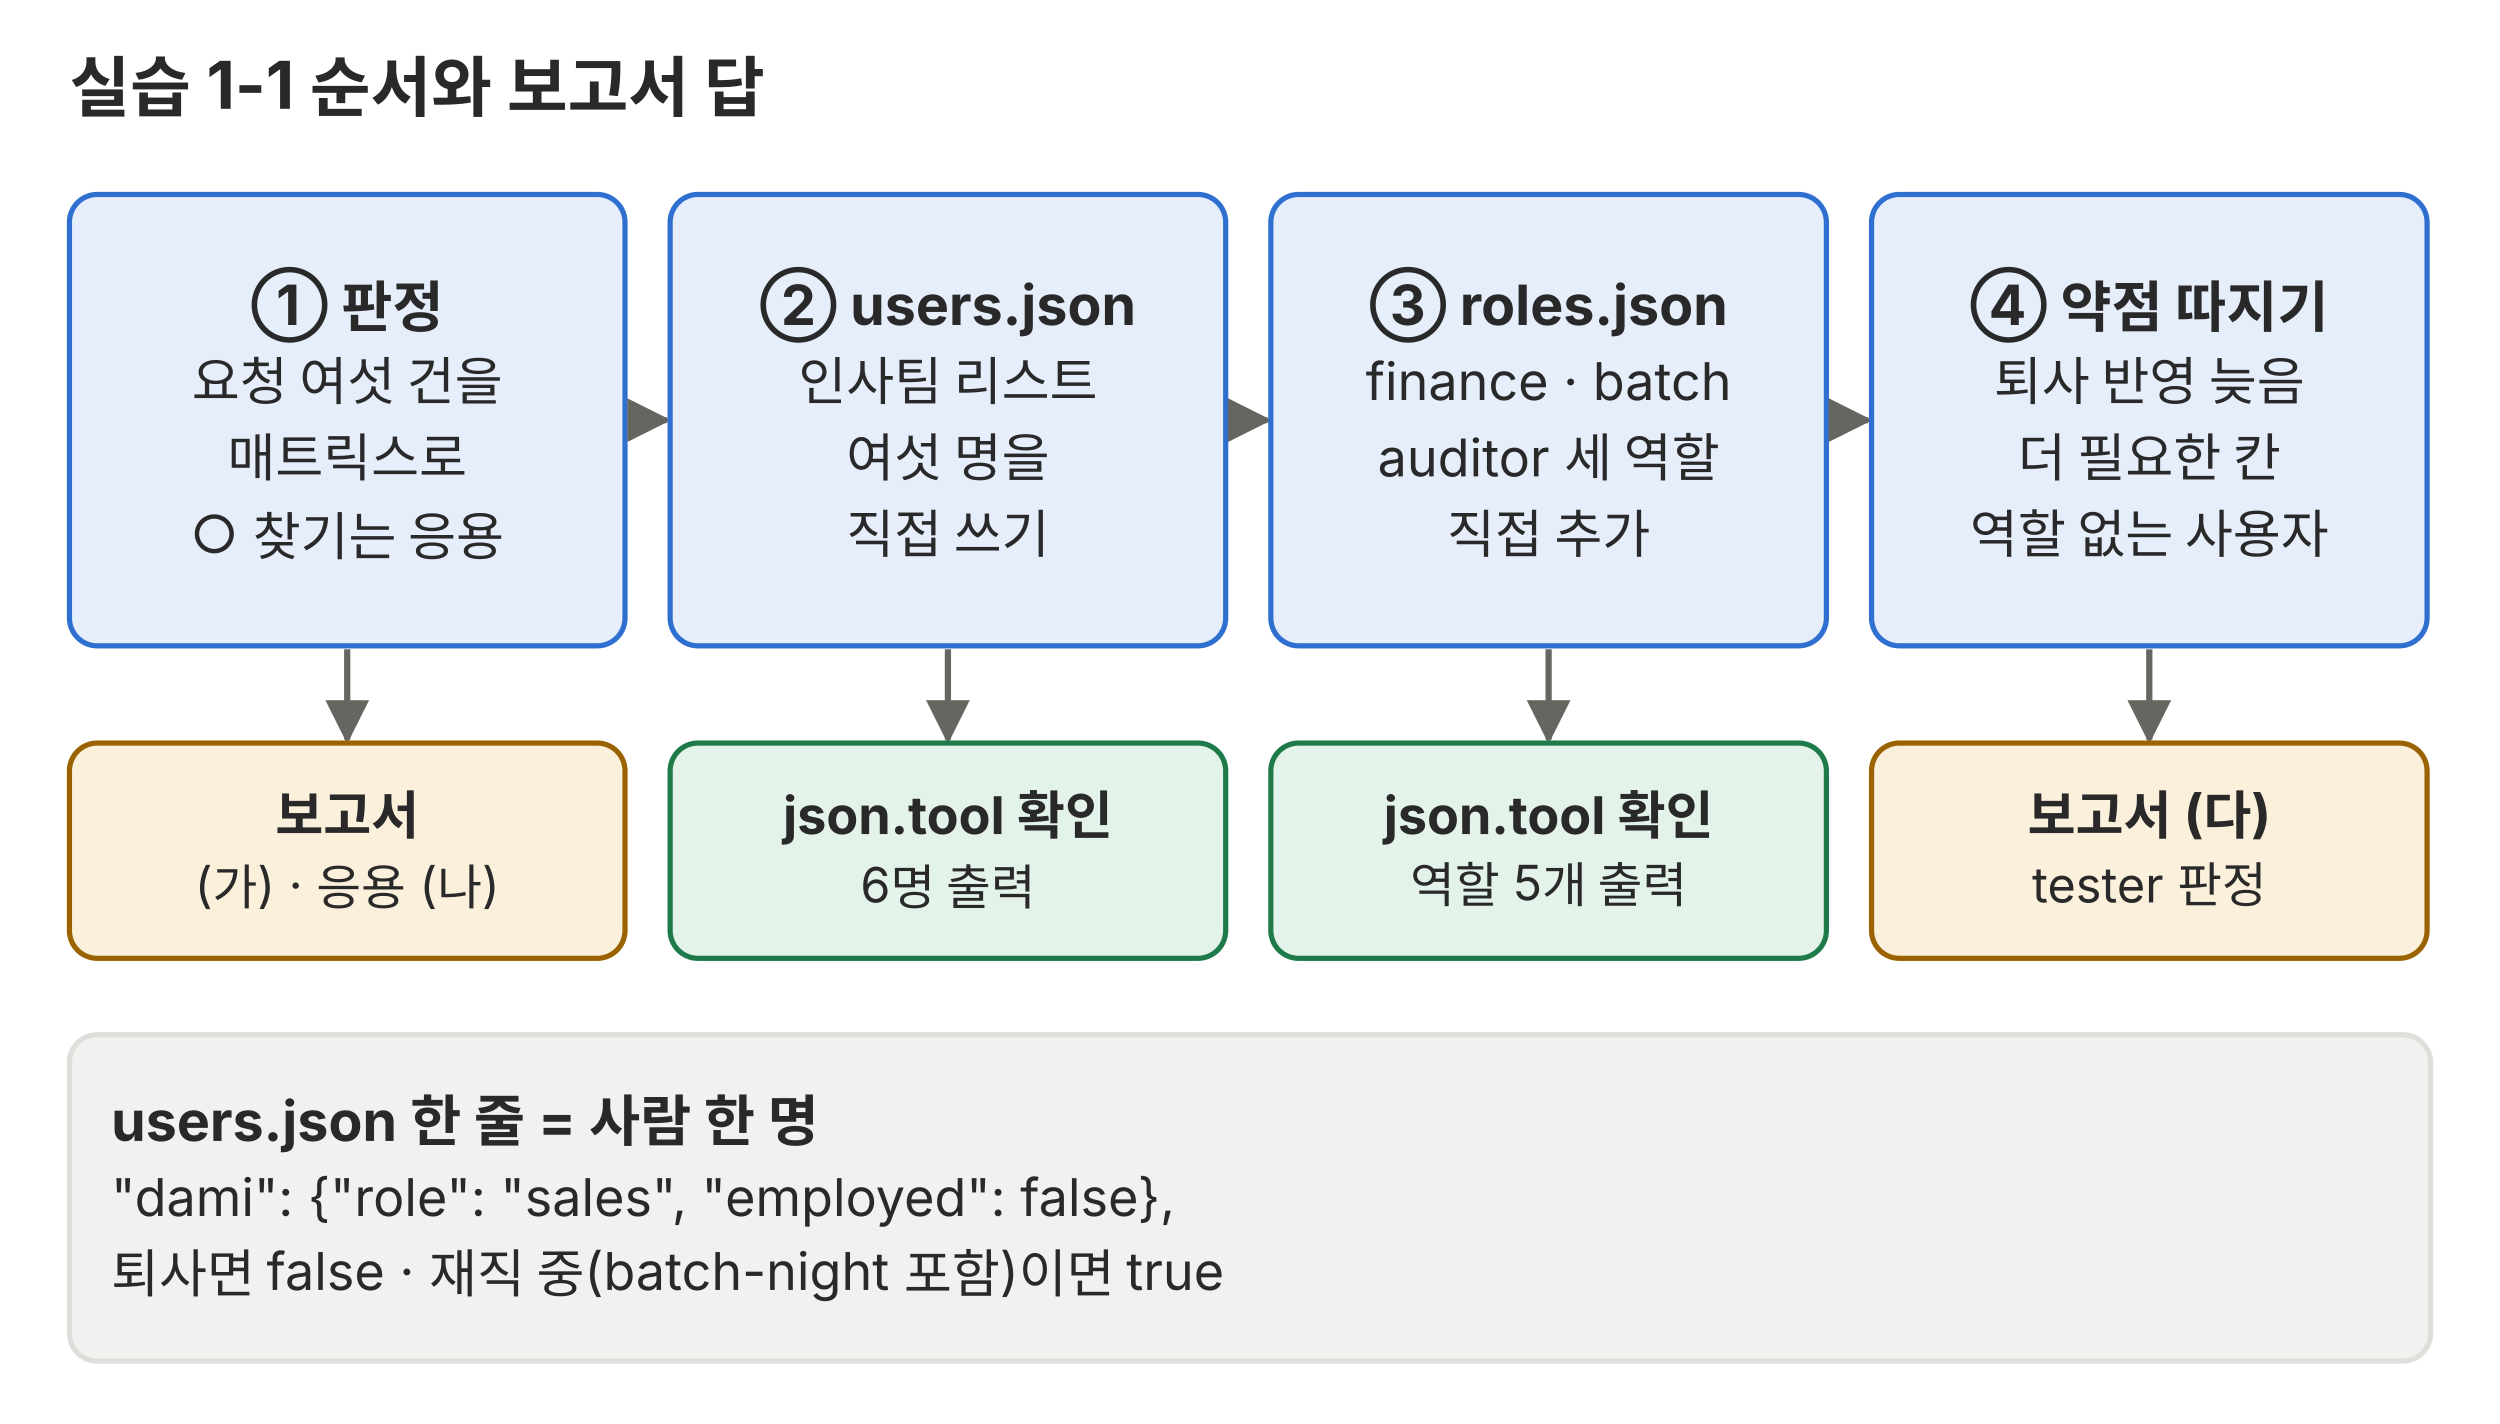
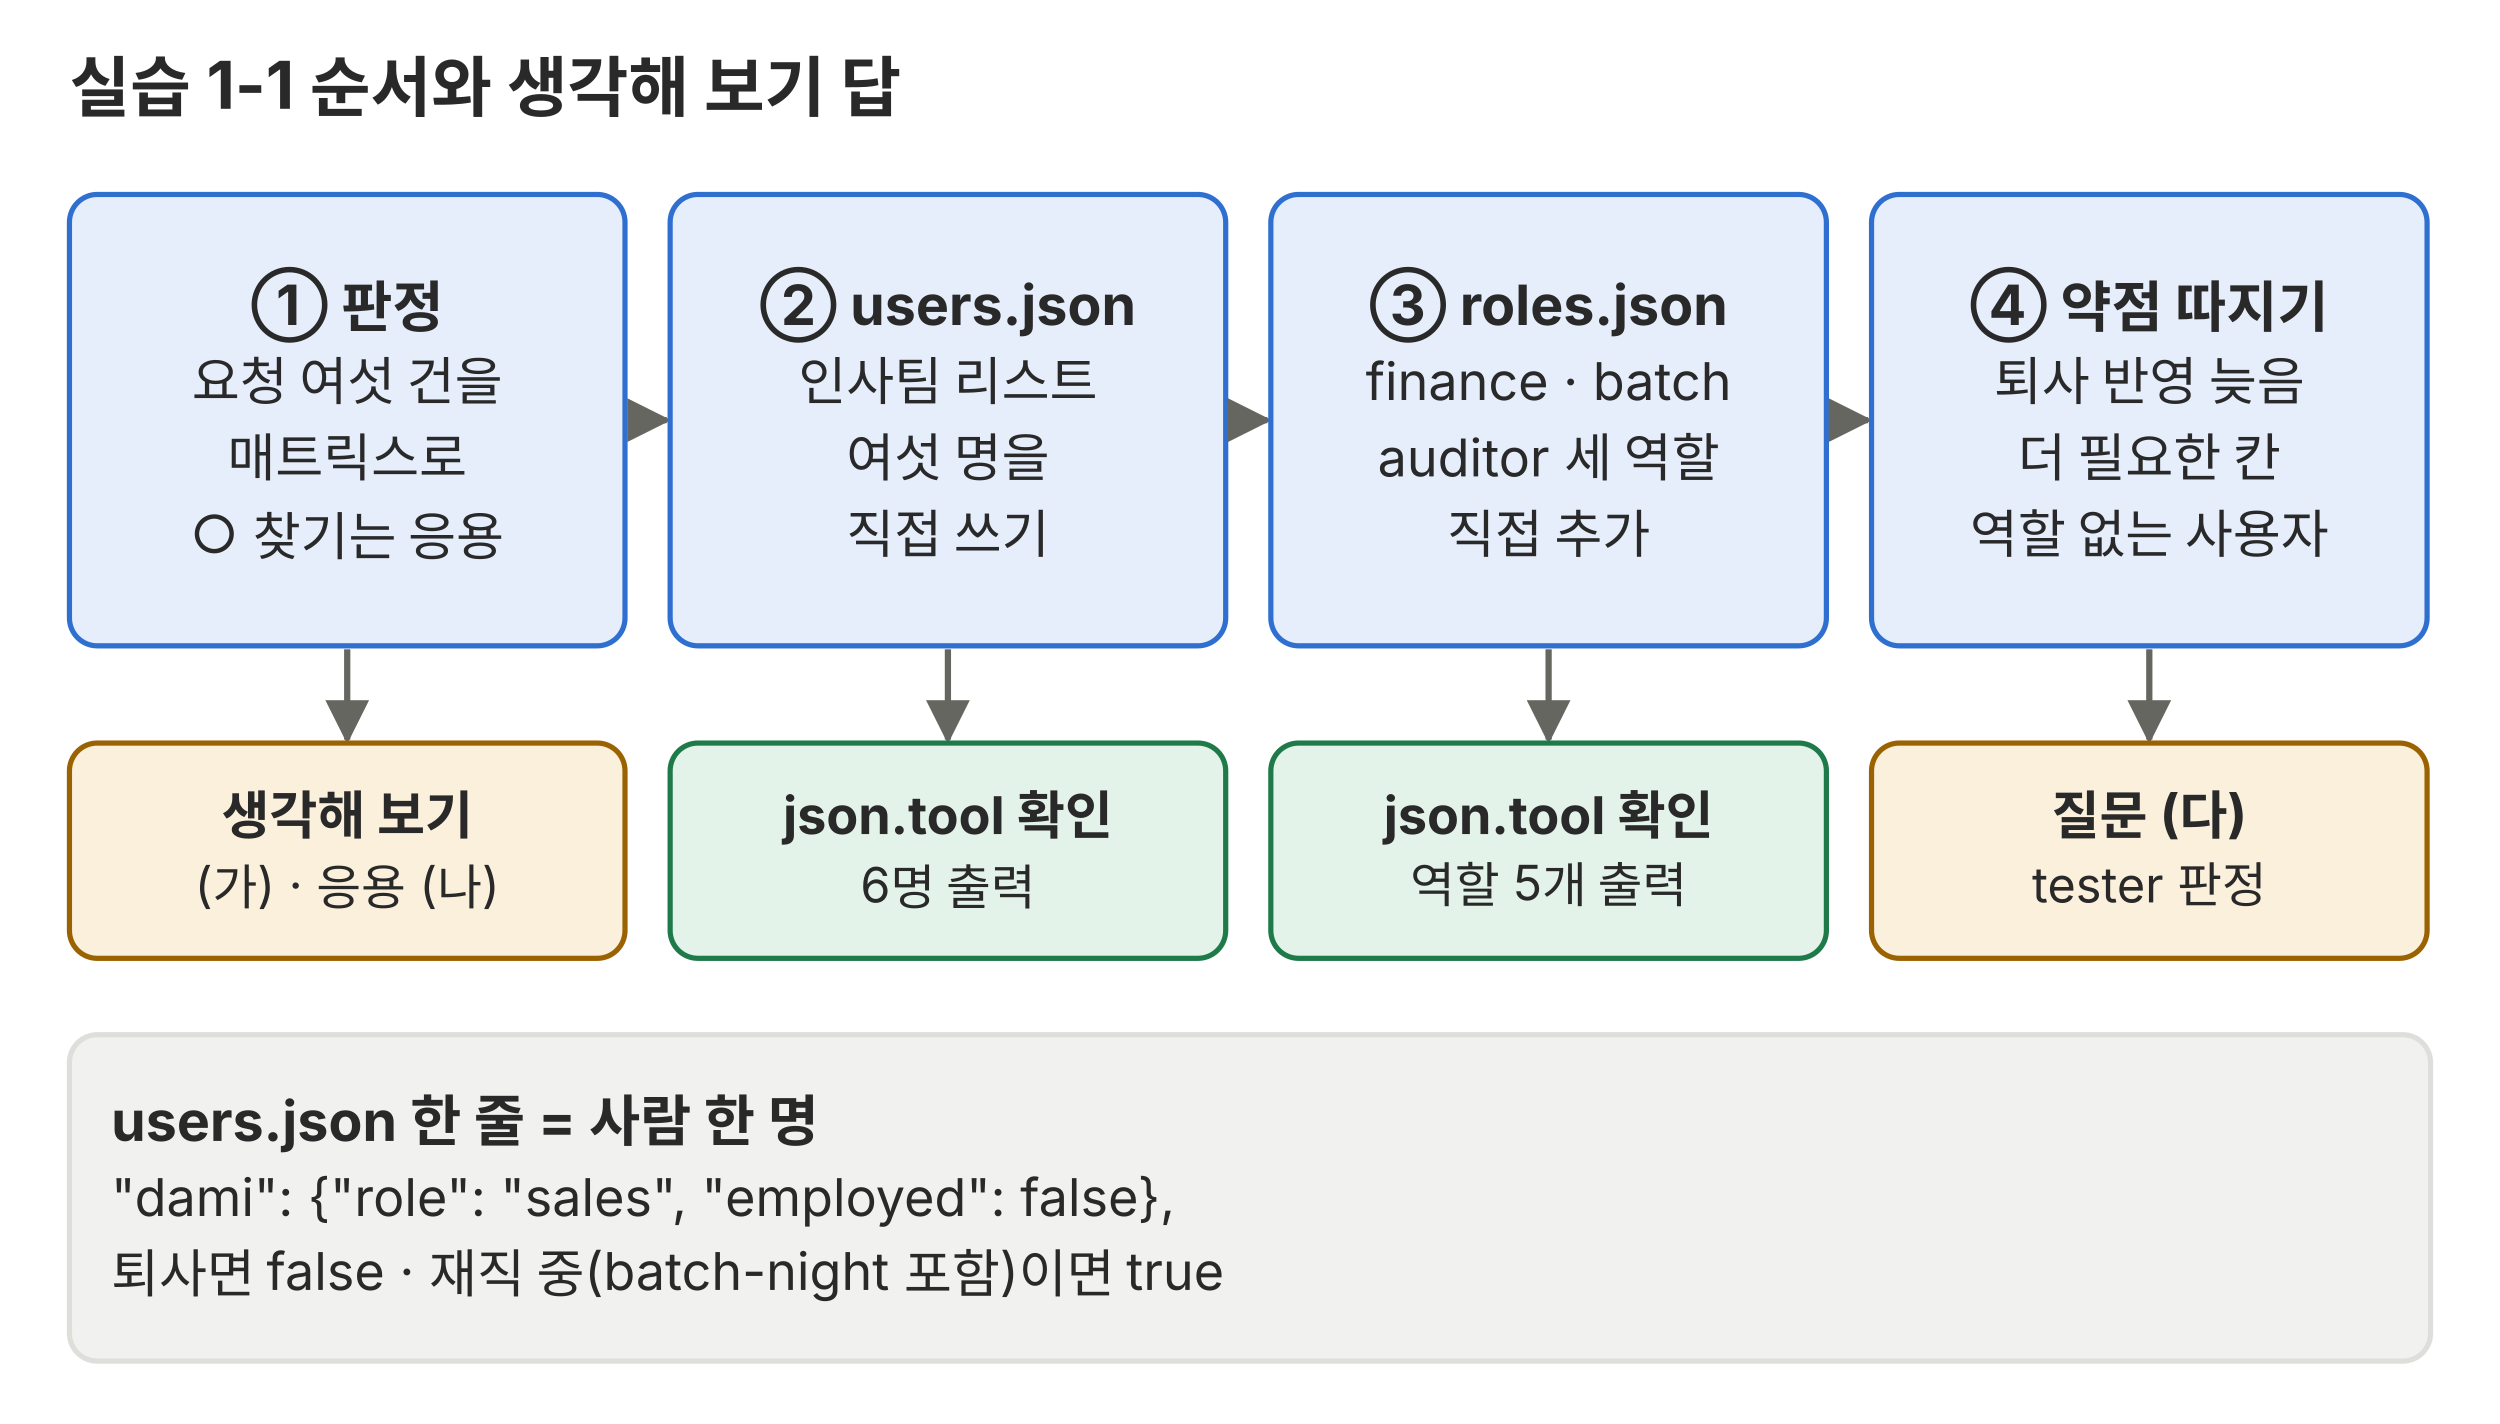
<svg xmlns="http://www.w3.org/2000/svg" viewBox="0 0 720 410" role="img">
  <defs>
    <marker id="a-p07" viewBox="0 0 10 10" refX="9" refY="5" markerWidth="7" markerHeight="7" orient="auto-start-reverse">
      <path d="M0,0 L10,5 L0,10 z" fill="#666660" />
    </marker>
  </defs>
  <g font-family="Pretendard, 'Noto Sans KR', -apple-system, 'Segoe UI', sans-serif">
-     <text x="20" y="32" font-size="19" fill="#292929" font-weight="700">실습 1-1 순서와 보고서 답</text>
+     <text x="20" y="32" font-size="19" fill="#292929" font-weight="700">실습 1-1 순서와 생각해 보기 답</text>
    <rect x="20" y="56" width="160" height="130" rx="8" fill="#e6eefb" stroke="#2f6fd0" stroke-width="1.5" />
    <text x="100" y="93.6" font-size="16" fill="#292929" text-anchor="middle" font-weight="700">① 판정</text>
    <text x="100" y="115.2" font-size="15" fill="#292929" text-anchor="middle">요청 여섯 건을</text>
    <text x="100" y="137.2" font-size="15" fill="#292929" text-anchor="middle">매트릭스로</text>
    <text x="100" y="159.2" font-size="15" fill="#292929" text-anchor="middle">○ 찾기는 응용</text>
    <polyline points="100,187 100,213" fill="none" stroke="#666660" stroke-width="1.8" marker-end="url(#a-p07)" />
    <rect x="20" y="214" width="160" height="62" rx="8" fill="#fbf0dc" stroke="#9a6200" stroke-width="1.5" />
-     <text x="100" y="240.2" font-size="15" fill="#292929" text-anchor="middle" font-weight="700">보고서</text>
+     <text x="100" y="240.2" font-size="15" fill="#292929" text-anchor="middle" font-weight="700">생각해 보기</text>
    <text x="100" y="259.9" font-size="14" fill="#292929" text-anchor="middle">(가) · 응용 (나)</text>
    <polyline points="181,121 192,121" fill="none" stroke="#666660" stroke-width="1.8" marker-end="url(#a-p07)" />
    <rect x="193" y="56" width="160" height="130" rx="8" fill="#e6eefb" stroke="#2f6fd0" stroke-width="1.5" />
    <text x="273" y="93.6" font-size="16" fill="#292929" text-anchor="middle" font-weight="700">② users.json</text>
    <text x="273" y="115.2" font-size="15" fill="#292929" text-anchor="middle">인사팀 리스트</text>
    <text x="273" y="137.2" font-size="15" fill="#292929" text-anchor="middle">여섯 명을</text>
    <text x="273" y="159.2" font-size="15" fill="#292929" text-anchor="middle">직접 쓰기</text>
    <polyline points="273,187 273,213" fill="none" stroke="#666660" stroke-width="1.8" marker-end="url(#a-p07)" />
    <rect x="193" y="214" width="160" height="62" rx="8" fill="#e4f3ea" stroke="#1f7a4a" stroke-width="1.5" />
    <text x="273" y="240.2" font-size="15" fill="#292929" text-anchor="middle" font-weight="700">json.tool 확인</text>
    <text x="273" y="259.9" font-size="14" fill="#292929" text-anchor="middle">6명 출력</text>
    <polyline points="354,121 365,121" fill="none" stroke="#666660" stroke-width="1.8" marker-end="url(#a-p07)" />
    <rect x="366" y="56" width="160" height="130" rx="8" fill="#e6eefb" stroke="#2f6fd0" stroke-width="1.5" />
    <text x="446" y="93.6" font-size="16" fill="#292929" text-anchor="middle" font-weight="700">③ roles.json</text>
    <text x="446" y="115.2" font-size="15" fill="#292929" text-anchor="middle">finance · batch</text>
    <text x="446" y="137.2" font-size="15" fill="#292929" text-anchor="middle">auditor 세 역할</text>
    <text x="446" y="159.2" font-size="15" fill="#292929" text-anchor="middle">직접 추가</text>
    <polyline points="446,187 446,213" fill="none" stroke="#666660" stroke-width="1.8" marker-end="url(#a-p07)" />
    <rect x="366" y="214" width="160" height="62" rx="8" fill="#e4f3ea" stroke="#1f7a4a" stroke-width="1.5" />
    <text x="446" y="240.2" font-size="15" fill="#292929" text-anchor="middle" font-weight="700">json.tool 확인</text>
    <text x="446" y="259.9" font-size="14" fill="#292929" text-anchor="middle">역할 5개 출력</text>
    <polyline points="527,121 538,121" fill="none" stroke="#666660" stroke-width="1.8" marker-end="url(#a-p07)" />
    <rect x="539" y="56" width="160" height="130" rx="8" fill="#e6eefb" stroke="#2f6fd0" stroke-width="1.5" />
    <text x="619" y="93.6" font-size="16" fill="#292929" text-anchor="middle" font-weight="700">④ 약점 따지기</text>
    <text x="619" y="115.2" font-size="15" fill="#292929" text-anchor="middle">퇴사 반영 늦음</text>
    <text x="619" y="137.2" font-size="15" fill="#292929" text-anchor="middle">더 필요한 칸</text>
    <text x="619" y="159.2" font-size="15" fill="#292929" text-anchor="middle">역할 없는 사용자</text>
    <polyline points="619,187 619,213" fill="none" stroke="#666660" stroke-width="1.8" marker-end="url(#a-p07)" />
    <rect x="539" y="214" width="160" height="62" rx="8" fill="#fbf0dc" stroke="#9a6200" stroke-width="1.5" />
-     <text x="619" y="240.2" font-size="15" fill="#292929" text-anchor="middle" font-weight="700">보고서 (다)</text>
+     <text x="619" y="240.2" font-size="15" fill="#292929" text-anchor="middle" font-weight="700">질문 (다)</text>
    <text x="619" y="259.9" font-size="14" fill="#292929" text-anchor="middle">tester 판정</text>
    <rect x="20" y="298" width="680" height="94" rx="8" fill="#f1f1ef" stroke="#dededb" stroke-width="1.5" />
    <text x="32" y="328.6" font-size="16" fill="#292929" font-weight="700">users.json 한 줄 = 사람 한 명</text>
    <text x="32" y="350.2" font-size="15" fill="#292929">"dami": {"role": "sales", "employed": false},</text>
    <text x="32" y="372.2" font-size="15" fill="#292929">퇴사면 false · 재직 중(batch-night 포함)이면 true</text>
  </g>
</svg>
